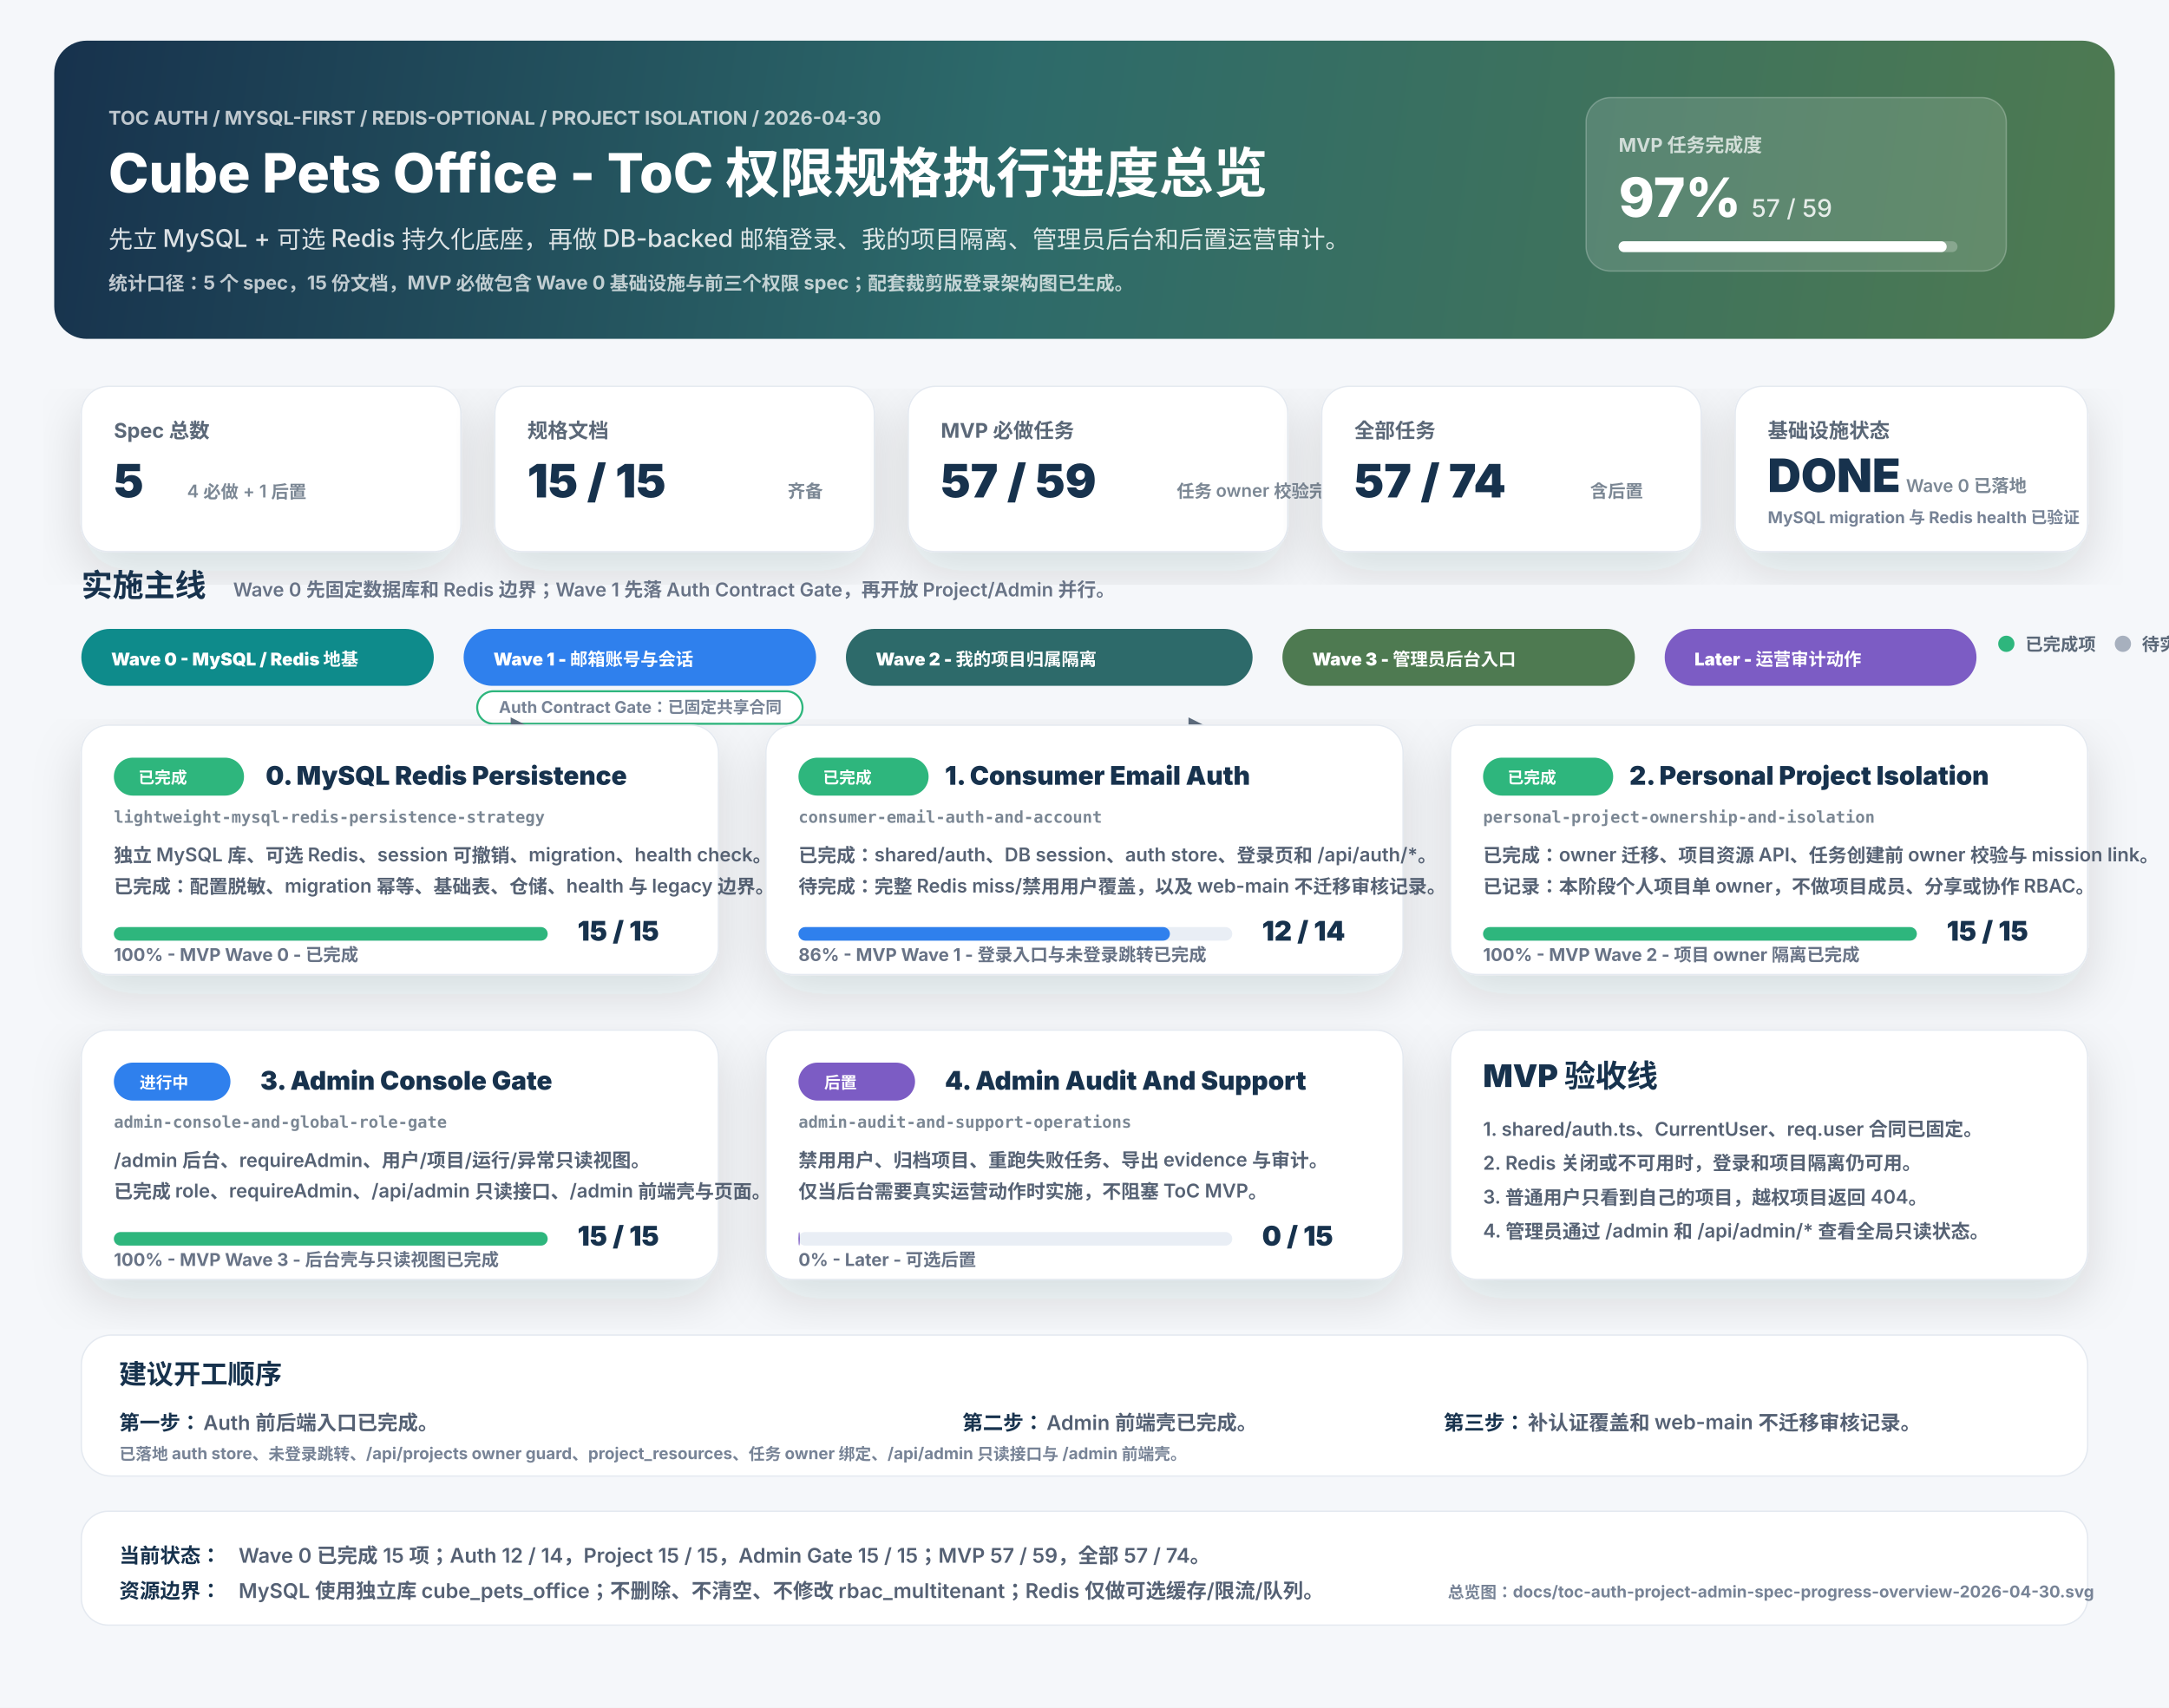
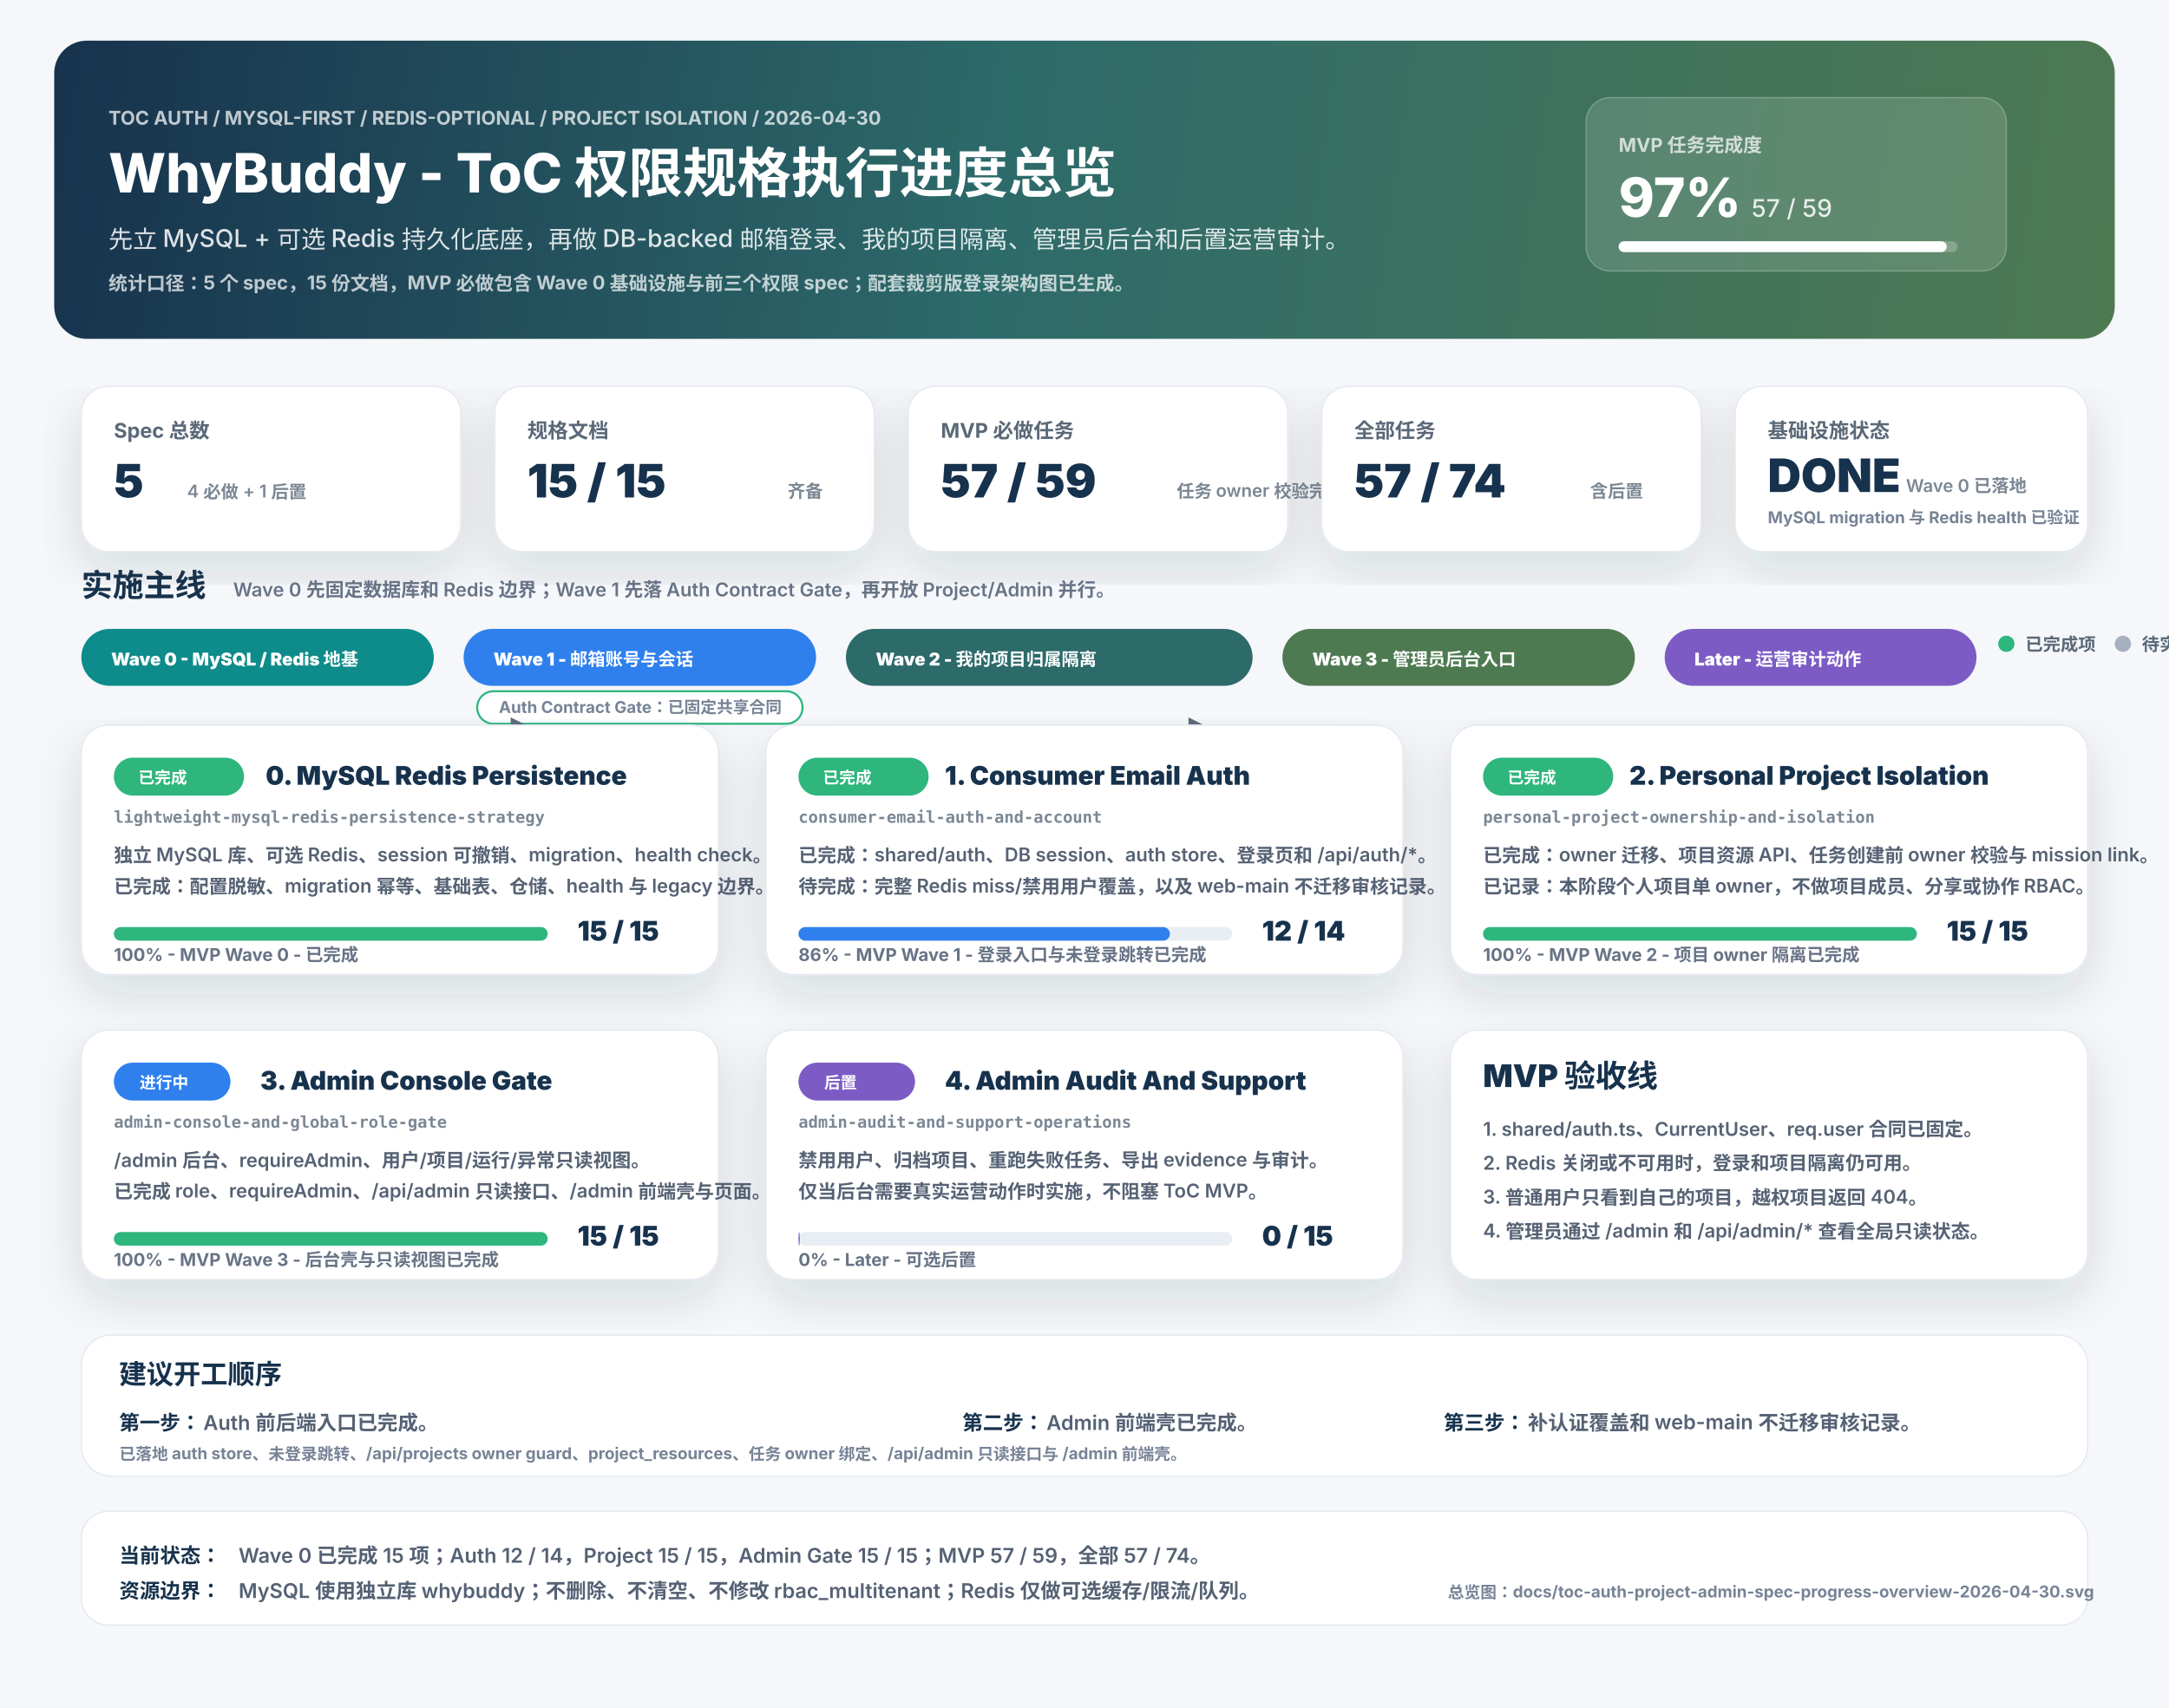
<svg xmlns="http://www.w3.org/2000/svg" width="1600" height="1260" viewBox="0 0 1600 1260" fill="none" role="img" aria-labelledby="title desc">
  <defs>
    <linearGradient id="heroGradient" x1="40" y1="30" x2="1560" y2="250" gradientUnits="userSpaceOnUse">
      <stop offset="0" stop-color="#17324D" />
      <stop offset="0.46" stop-color="#2D6A6A" />
      <stop offset="1" stop-color="#4E7A51" />
    </linearGradient>
    <filter id="softShadow" x="-10%" y="-10%" width="120%" height="130%">
      <feDropShadow dx="0" dy="14" stdDeviation="18" flood-color="#1B2A38" flood-opacity="0.13" />
    </filter>
    <marker id="arrow" viewBox="0 0 14 14" refX="11" refY="7" markerWidth="12" markerHeight="12" orient="auto-start-reverse">
      <path d="M2 2 L12 7 L2 12 Z" fill="#5D6C7D" />
    </marker>
    <style>
      .bg { fill: #F5F7FA; }
      .hero-title { font: 800 40px "Inter", "PingFang SC", "Microsoft YaHei", Arial, sans-serif; fill: #FFFFFF; letter-spacing: 0; }
      .hero-subtitle { font: 500 18px "Inter", "PingFang SC", "Microsoft YaHei", Arial, sans-serif; fill: rgba(255,255,255,0.84); letter-spacing: 0; }
      .hero-meta { font: 700 14px "Inter", "PingFang SC", "Microsoft YaHei", Arial, sans-serif; fill: rgba(255,255,255,0.72); letter-spacing: 0; }
      .card { fill: #FFFFFF; stroke: #E4E9F0; stroke-width: 1; filter: url(#softShadow); }
      .plain-card { fill: #FFFFFF; stroke: #E4E9F0; stroke-width: 1; }
      .summary-label { font: 700 15px "Inter", "PingFang SC", "Microsoft YaHei", Arial, sans-serif; fill: #5B6878; letter-spacing: 0; }
      .summary-value { font: 900 34px "Inter", "PingFang SC", "Microsoft YaHei", Arial, sans-serif; fill: #17324D; letter-spacing: 0; }
      .summary-note { font: 600 13px "Inter", "PingFang SC", "Microsoft YaHei", Arial, sans-serif; fill: #7B8794; letter-spacing: 0; }
      .section-title { font: 900 23px "Inter", "PingFang SC", "Microsoft YaHei", Arial, sans-serif; fill: #17324D; letter-spacing: 0; }
      .section-note { font: 600 14px "Inter", "PingFang SC", "Microsoft YaHei", Arial, sans-serif; fill: #687386; letter-spacing: 0; }
      .lane-label { font: 850 13px "Inter", "PingFang SC", "Microsoft YaHei", Arial, sans-serif; fill: #FFFFFF; letter-spacing: 0; }
      .spec-title { font: 850 19px "Inter", "PingFang SC", "Microsoft YaHei", Arial, sans-serif; fill: #17324D; letter-spacing: 0; }
      .spec-path { font: 700 12px "JetBrains Mono", "Consolas", monospace; fill: #7B8794; letter-spacing: 0; }
      .spec-desc { font: 560 14px "Inter", "PingFang SC", "Microsoft YaHei", Arial, sans-serif; fill: #566274; letter-spacing: 0; }
      .spec-count { font: 900 20px "Inter", "PingFang SC", "Microsoft YaHei", Arial, sans-serif; fill: #17324D; letter-spacing: 0; }
      .spec-percent { font: 750 13px "Inter", "PingFang SC", "Microsoft YaHei", Arial, sans-serif; fill: #687386; letter-spacing: 0; }
      .pill-text { font: 850 12px "Inter", "PingFang SC", "Microsoft YaHei", Arial, sans-serif; fill: #FFFFFF; letter-spacing: 0; }
      .legend { font: 650 13px "Inter", "PingFang SC", "Microsoft YaHei", Arial, sans-serif; fill: #5B6878; letter-spacing: 0; }
      .bar-bg { fill: #E9EEF5; }
      .done { fill: #2EB67D; }
      .progress { fill: #2F80ED; }
      .infra { fill: #0E8B8B; }
      .empty { fill: #A7B0BE; }
      .defer { fill: #7C5CC4; }
      .arrow-line { stroke: #5D6C7D; stroke-width: 2.5; fill: none; marker-end: url(#arrow); }
      .footer-title { font: 900 20px "Inter", "PingFang SC", "Microsoft YaHei", Arial, sans-serif; fill: #17324D; letter-spacing: 0; }
      .footer-text { font: 580 15px "Inter", "PingFang SC", "Microsoft YaHei", Arial, sans-serif; fill: #556174; letter-spacing: 0; }
      .footer-strong { font: 900 15px "Inter", "PingFang SC", "Microsoft YaHei", Arial, sans-serif; fill: #17324D; letter-spacing: 0; }
      .tiny { font: 650 12px "Inter", "PingFang SC", "Microsoft YaHei", Arial, sans-serif; fill: #778396; letter-spacing: 0; }
    </style>
  </defs>
  <rect class="bg" width="1600" height="1260" />
  <rect x="40" y="30" width="1520" height="220" rx="24" fill="url(#heroGradient)" />
  <text x="80" y="92" class="hero-meta">TOC AUTH / MYSQL-FIRST / REDIS-OPTIONAL / PROJECT ISOLATION / 2026-04-30</text>
-   <text x="80" y="142" class="hero-title">Cube Pets Office - ToC 权限规格执行进度总览</text>
+   <text x="80" y="142" class="hero-title">WhyBuddy - ToC 权限规格执行进度总览</text>
  <text x="80" y="183" class="hero-subtitle">先立 MySQL + 可选 Redis 持久化底座，再做 DB-backed 邮箱登录、我的项目隔离、管理员后台和后置运营审计。</text>
  <text x="80" y="214" class="hero-meta">统计口径：5 个 spec，15 份文档，MVP 必做包含 Wave 0 基础设施与前三个权限 spec；配套裁剪版登录架构图已生成。</text>
  <rect x="1170" y="72" width="310" height="128" rx="18" fill="rgba(255,255,255,0.14)" stroke="rgba(255,255,255,0.24)" />
  <text x="1194" y="112" class="hero-meta">MVP 任务完成度</text>
  <text x="1194" y="160" class="hero-title">97%</text>
  <text x="1292" y="160" class="hero-subtitle">57 / 59</text>
  <rect x="1194" y="178" width="250" height="8" rx="4" fill="rgba(255,255,255,0.24)" />
  <rect x="1194" y="178" width="242" height="8" rx="4" fill="#FFFFFF" />
  <g transform="translate(60 285)">
    <rect class="card" width="280" height="122" rx="20" />
    <text x="24" y="38" class="summary-label">Spec 总数</text>
    <text x="24" y="82" class="summary-value">5</text>
    <text x="78" y="82" class="summary-note">4 必做 + 1 后置</text>
  </g>
  <g transform="translate(365 285)">
    <rect class="card" width="280" height="122" rx="20" />
    <text x="24" y="38" class="summary-label">规格文档</text>
    <text x="24" y="82" class="summary-value">15 / 15</text>
    <text x="216" y="82" class="summary-note">齐备</text>
  </g>
  <g transform="translate(670 285)">
    <rect class="card" width="280" height="122" rx="20" />
    <text x="24" y="38" class="summary-label">MVP 必做任务</text>
    <text x="24" y="82" class="summary-value">57 / 59</text>
    <text x="198" y="82" class="summary-note">任务 owner 校验完成</text>
  </g>
  <g transform="translate(975 285)">
    <rect class="card" width="280" height="122" rx="20" />
    <text x="24" y="38" class="summary-label">全部任务</text>
    <text x="24" y="82" class="summary-value">57 / 74</text>
    <text x="198" y="82" class="summary-note">含后置</text>
  </g>
  <g transform="translate(1280 285)">
    <rect class="card" width="260" height="122" rx="20" />
    <text x="24" y="38" class="summary-label">基础设施状态</text>
    <text x="24" y="78" class="summary-value">DONE</text>
    <text x="126" y="78" class="summary-note">Wave 0 已落地</text>
    <text x="24" y="101" class="tiny">MySQL migration 与 Redis health 已验证</text>
  </g>
  <g transform="translate(60 440)">
    <text x="0" y="0" class="section-title">实施主线</text>
    <text x="112" y="0" class="section-note">Wave 0 先固定数据库和 Redis 边界；Wave 1 先落 Auth Contract Gate，再开放 Project/Admin 并行。</text>
    <rect x="0" y="24" width="260" height="42" rx="21" fill="#0E8B8B" />
    <text x="22" y="51" class="lane-label">Wave 0 - MySQL / Redis 地基</text>
    <rect x="282" y="24" width="260" height="42" rx="21" fill="#2F80ED" />
    <text x="304" y="51" class="lane-label">Wave 1 - 邮箱账号与会话</text>
    <rect x="292" y="70" width="240" height="24" rx="12" fill="#FFFFFF" stroke="#2EB67D" stroke-width="1.5" />
    <text x="308" y="86" class="tiny">Auth Contract Gate：已固定共享合同</text>
    <rect x="564" y="24" width="300" height="42" rx="21" fill="#2D6A6A" />
    <text x="586" y="51" class="lane-label">Wave 2 - 我的项目归属隔离</text>
    <rect x="886" y="24" width="260" height="42" rx="21" fill="#4E7A51" />
    <text x="908" y="51" class="lane-label">Wave 3 - 管理员后台入口</text>
    <rect x="1168" y="24" width="230" height="42" rx="21" fill="#7C5CC4" />
    <text x="1190" y="51" class="lane-label">Later - 运营审计动作</text>
    <g transform="translate(1420 35)">
      <circle cx="0" cy="0" r="6" fill="#2EB67D" />
      <text x="14" y="5" class="legend">已完成项</text>
      <circle cx="86" cy="0" r="6" fill="#A7B0BE" />
      <text x="100" y="5" class="legend">待实施</text>
    </g>
  </g>
  <path class="arrow-line" d="M290 540 C334 540 352 540 396 540" />
  <path class="arrow-line" d="M790 540 C834 540 852 540 896 540" />
  <path class="arrow-line" d="M1290 540 C1334 566 1350 608 1350 646" />
  <g transform="translate(60 535)">
    <rect class="card" width="470" height="184" rx="20" />
    <rect x="24" y="24" width="96" height="28" rx="14" class="done" />
    <text x="42" y="43" class="pill-text">已完成</text>
    <text x="136" y="44" class="spec-title">0. MySQL Redis Persistence</text>
    <text x="24" y="72" class="spec-path">lightweight-mysql-redis-persistence-strategy</text>
    <text x="24" y="101" class="spec-desc">独立 MySQL 库、可选 Redis、session 可撤销、migration、health check。</text>
    <text x="24" y="124" class="spec-desc">已完成：配置脱敏、migration 幂等、基础表、仓储、health 与 legacy 边界。</text>
    <rect x="24" y="149" width="320" height="10" rx="5" class="bar-bg" />
    <rect x="24" y="149" width="320" height="10" rx="5" class="done" />
    <text x="366" y="159" class="spec-count">15 / 15</text>
    <text x="24" y="174" class="spec-percent">100% - MVP Wave 0 - 已完成</text>
  </g>
  <g transform="translate(565 535)">
    <rect class="card" width="470" height="184" rx="20" />
    <rect x="24" y="24" width="96" height="28" rx="14" class="done" />
    <text x="42" y="43" class="pill-text">已完成</text>
    <text x="132" y="44" class="spec-title">1. Consumer Email Auth</text>
    <text x="24" y="72" class="spec-path">consumer-email-auth-and-account</text>
    <text x="24" y="101" class="spec-desc">已完成：shared/auth、DB session、auth store、登录页和 /api/auth/*。</text>
    <text x="24" y="124" class="spec-desc">待完成：完整 Redis miss/禁用用户覆盖，以及 web-main 不迁移审核记录。</text>
    <rect x="24" y="149" width="320" height="10" rx="5" class="bar-bg" />
    <rect x="24" y="149" width="274" height="10" rx="5" class="progress" />
    <text x="366" y="159" class="spec-count">12 / 14</text>
    <text x="24" y="174" class="spec-percent">86% - MVP Wave 1 - 登录入口与未登录跳转已完成</text>
  </g>
  <g transform="translate(1070 535)">
    <rect class="card" width="470" height="184" rx="20" />
    <rect x="24" y="24" width="96" height="28" rx="14" class="done" />
    <text x="42" y="43" class="pill-text">已完成</text>
    <text x="132" y="44" class="spec-title">2. Personal Project Isolation</text>
    <text x="24" y="72" class="spec-path">personal-project-ownership-and-isolation</text>
    <text x="24" y="101" class="spec-desc">已完成：owner 迁移、项目资源 API、任务创建前 owner 校验与 mission link。</text>
    <text x="24" y="124" class="spec-desc">已记录：本阶段个人项目单 owner，不做项目成员、分享或协作 RBAC。</text>
    <rect x="24" y="149" width="320" height="10" rx="5" class="bar-bg" />
    <rect x="24" y="149" width="320" height="10" rx="5" class="done" />
    <text x="366" y="159" class="spec-count">15 / 15</text>
    <text x="24" y="174" class="spec-percent">100% - MVP Wave 2 - 项目 owner 隔离已完成</text>
  </g>
  <g transform="translate(60 760)">
    <rect class="card" width="470" height="184" rx="20" />
    <rect x="24" y="24" width="86" height="28" rx="14" class="progress" />
    <text x="43" y="43" class="pill-text">进行中</text>
    <text x="132" y="44" class="spec-title">3. Admin Console Gate</text>
    <text x="24" y="72" class="spec-path">admin-console-and-global-role-gate</text>
    <text x="24" y="101" class="spec-desc">/admin 后台、requireAdmin、用户/项目/运行/异常只读视图。</text>
    <text x="24" y="124" class="spec-desc">已完成 role、requireAdmin、/api/admin 只读接口、/admin 前端壳与页面。</text>
    <rect x="24" y="149" width="320" height="10" rx="5" class="bar-bg" />
    <rect x="24" y="149" width="320" height="10" rx="5" class="done" />
    <text x="366" y="159" class="spec-count">15 / 15</text>
    <text x="24" y="174" class="spec-percent">100% - MVP Wave 3 - 后台壳与只读视图已完成</text>
  </g>
  <g transform="translate(565 760)">
    <rect class="card" width="470" height="184" rx="20" />
    <rect x="24" y="24" width="86" height="28" rx="14" class="defer" />
    <text x="43" y="43" class="pill-text">后置</text>
    <text x="132" y="44" class="spec-title">4. Admin Audit And Support</text>
    <text x="24" y="72" class="spec-path">admin-audit-and-support-operations</text>
    <text x="24" y="101" class="spec-desc">禁用用户、归档项目、重跑失败任务、导出 evidence 与审计。</text>
    <text x="24" y="124" class="spec-desc">仅当后台需要真实运营动作时实施，不阻塞 ToC MVP。</text>
    <rect x="24" y="149" width="320" height="10" rx="5" class="bar-bg" />
    <rect x="24" y="149" width="1" height="10" rx="5" class="defer" />
    <text x="366" y="159" class="spec-count">0 / 15</text>
    <text x="24" y="174" class="spec-percent">0% - Later - 可选后置</text>
  </g>
  <g transform="translate(1070 760)">
    <rect class="card" width="470" height="184" rx="20" />
    <text x="24" y="42" class="section-title">MVP 验收线</text>
    <text x="24" y="78" class="spec-desc">1. shared/auth.ts、CurrentUser、req.user 合同已固定。</text>
    <text x="24" y="103" class="spec-desc">2. Redis 关闭或不可用时，登录和项目隔离仍可用。</text>
    <text x="24" y="128" class="spec-desc">3. 普通用户只看到自己的项目，越权项目返回 404。</text>
    <text x="24" y="153" class="spec-desc">4. 管理员通过 /admin 和 /api/admin/* 查看全局只读状态。</text>
  </g>
  <g transform="translate(60 985)">
    <rect class="plain-card" width="1480" height="104" rx="22" />
    <text x="28" y="36" class="footer-title">建议开工顺序</text>
    <text x="28" y="70" class="footer-strong">第一步：</text>
    <text x="90" y="70" class="footer-text">Auth 前后端入口已完成。</text>
    <text x="650" y="70" class="footer-strong">第二步：</text>
    <text x="712" y="70" class="footer-text">Admin 前端壳已完成。</text>
    <text x="1005" y="70" class="footer-strong">第三步：</text>
    <text x="1067" y="70" class="footer-text">补认证覆盖和 web-main 不迁移审核记录。</text>
    <text x="28" y="92" class="tiny">已落地 auth store、未登录跳转、/api/projects owner guard、project_resources、任务 owner 绑定、/api/admin 只读接口与 /admin 前端壳。</text>
  </g>
  <g transform="translate(60 1115)">
    <rect class="plain-card" width="1480" height="84" rx="20" />
    <text x="28" y="38" class="footer-strong">当前状态：</text>
    <text x="116" y="38" class="footer-text">Wave 0 已完成 15 项；Auth 12 / 14，Project 15 / 15，Admin Gate 15 / 15；MVP 57 / 59，全部 57 / 74。</text>
    <text x="28" y="64" class="footer-strong">资源边界：</text>
-     <text x="116" y="64" class="footer-text">MySQL 使用独立库 cube_pets_office；不删除、不清空、不修改 rbac_multitenant；Redis 仅做可选缓存/限流/队列。</text>
+     <text x="116" y="64" class="footer-text">MySQL 使用独立库 whybuddy；不删除、不清空、不修改 rbac_multitenant；Redis 仅做可选缓存/限流/队列。</text>
    <text x="1008" y="64" class="tiny">总览图：docs/toc-auth-project-admin-spec-progress-overview-2026-04-30.svg</text>
  </g>
</svg>
